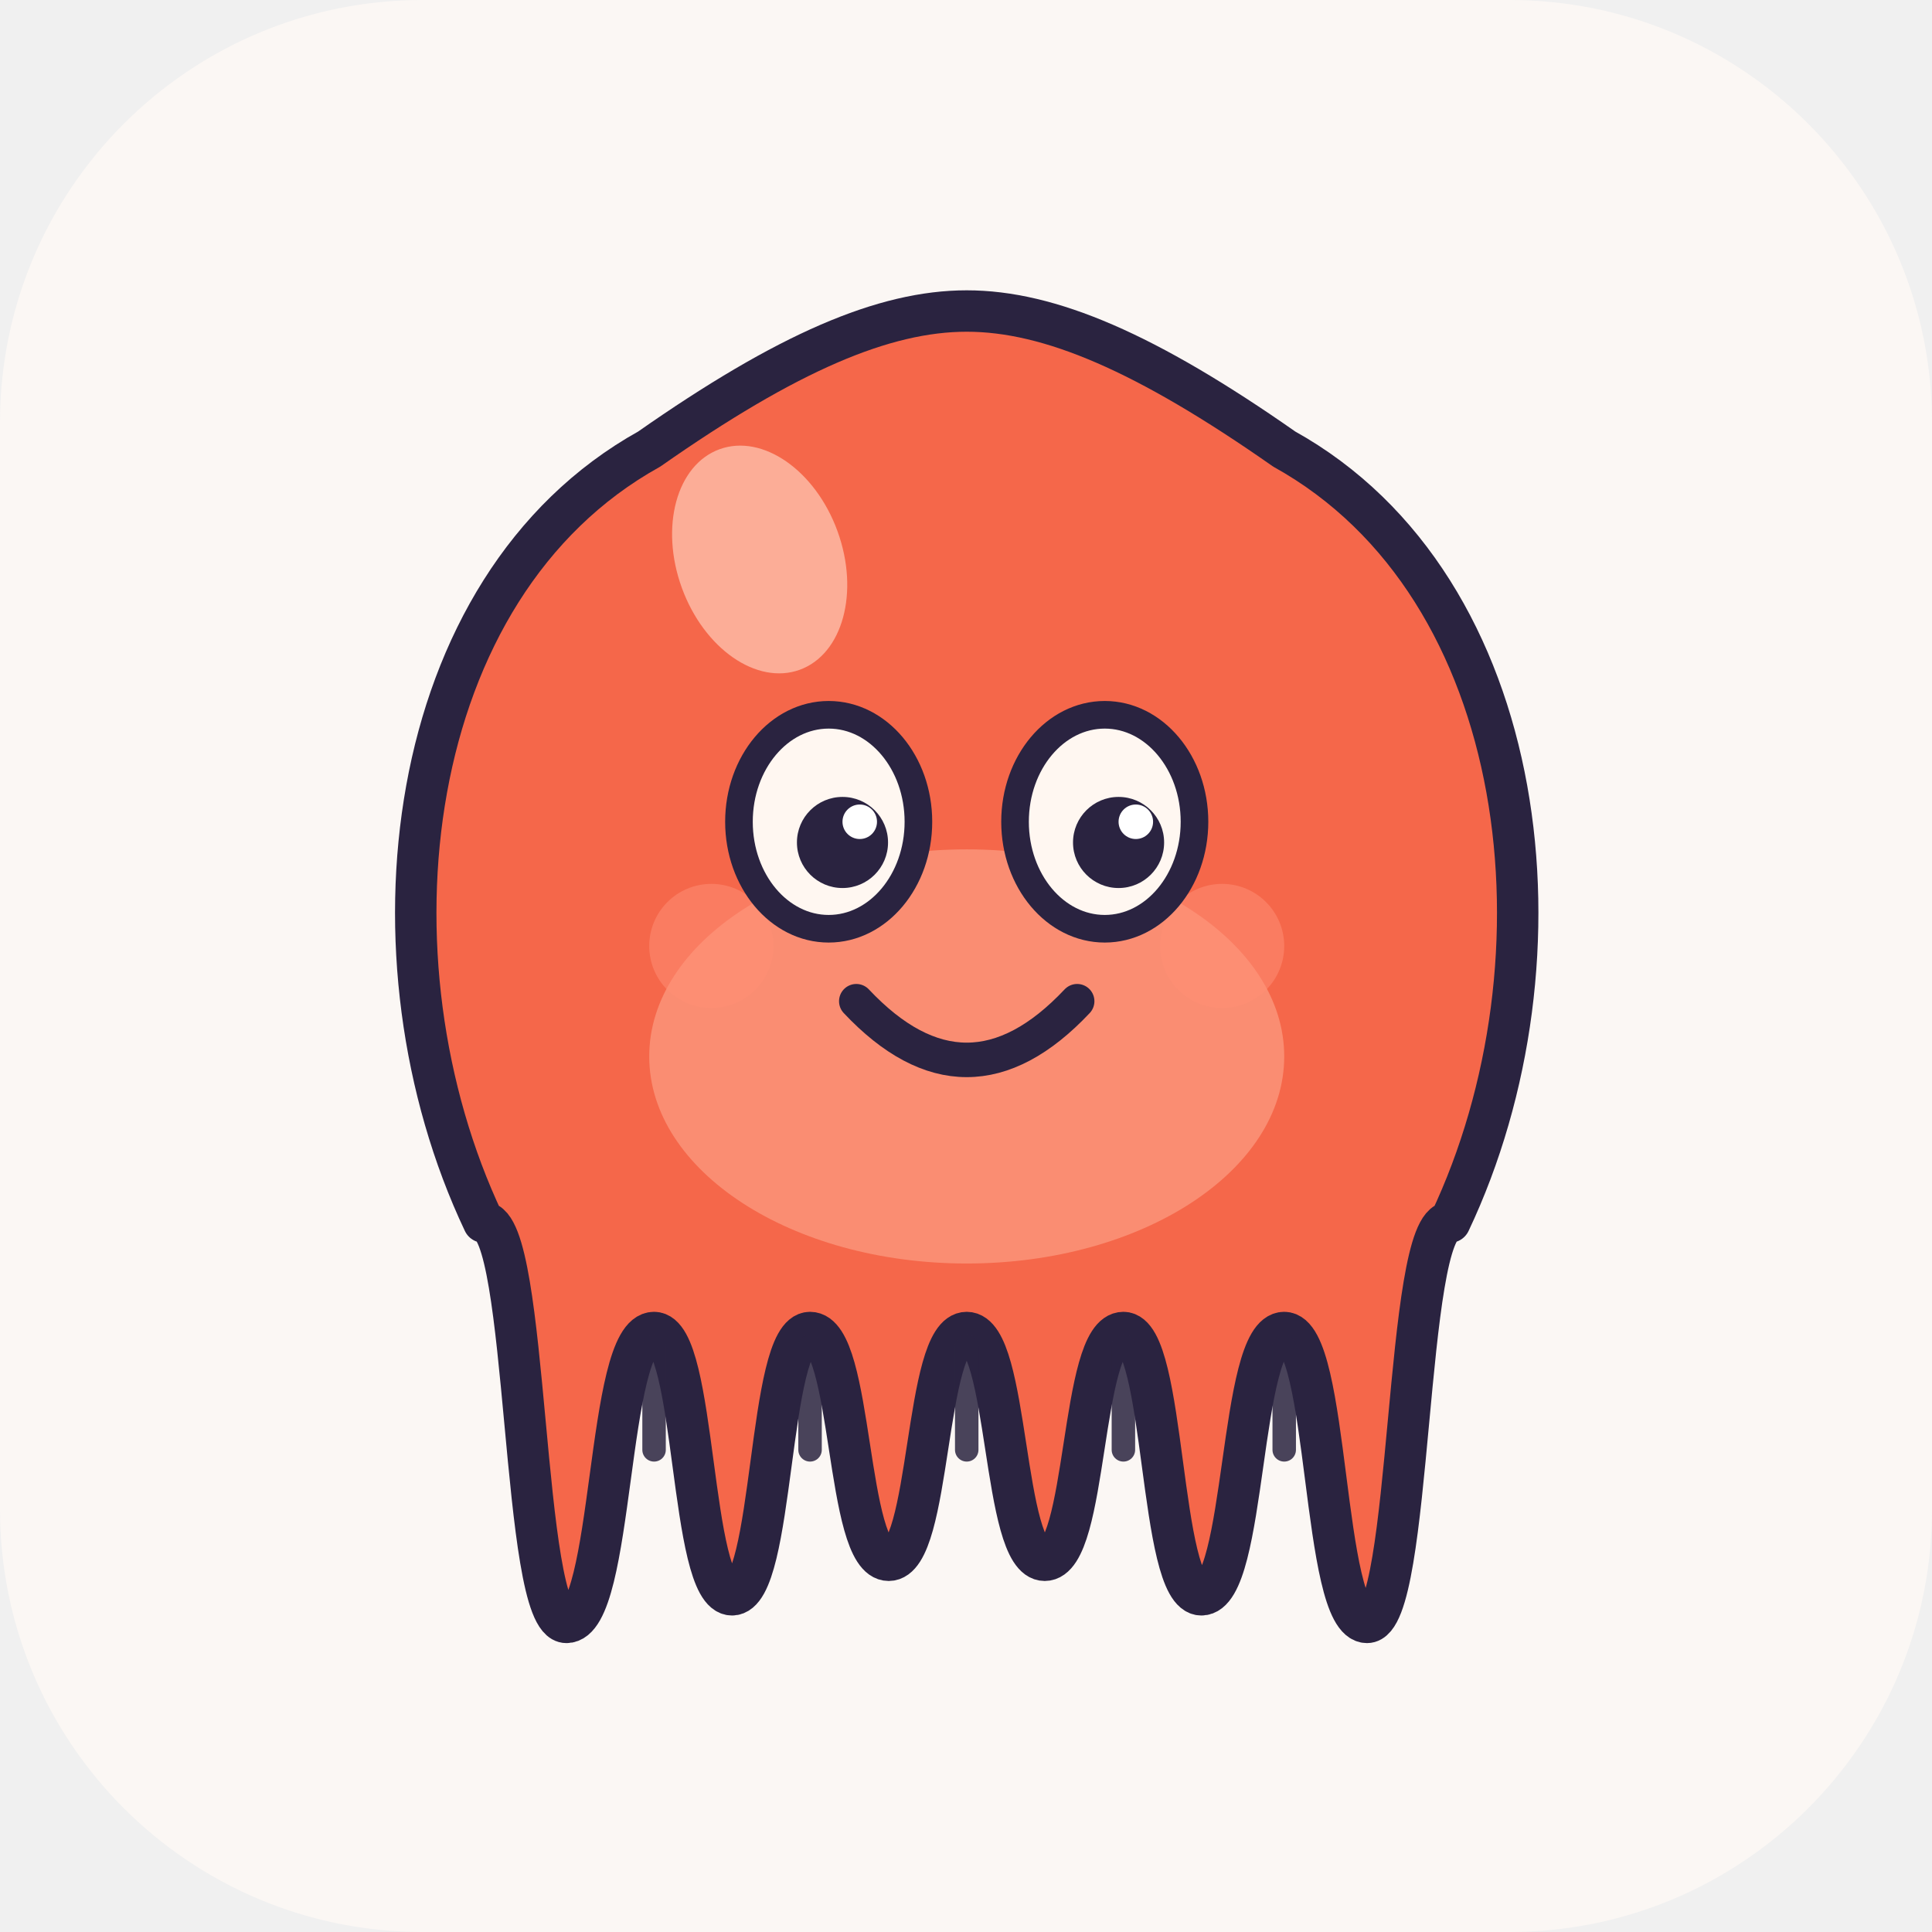
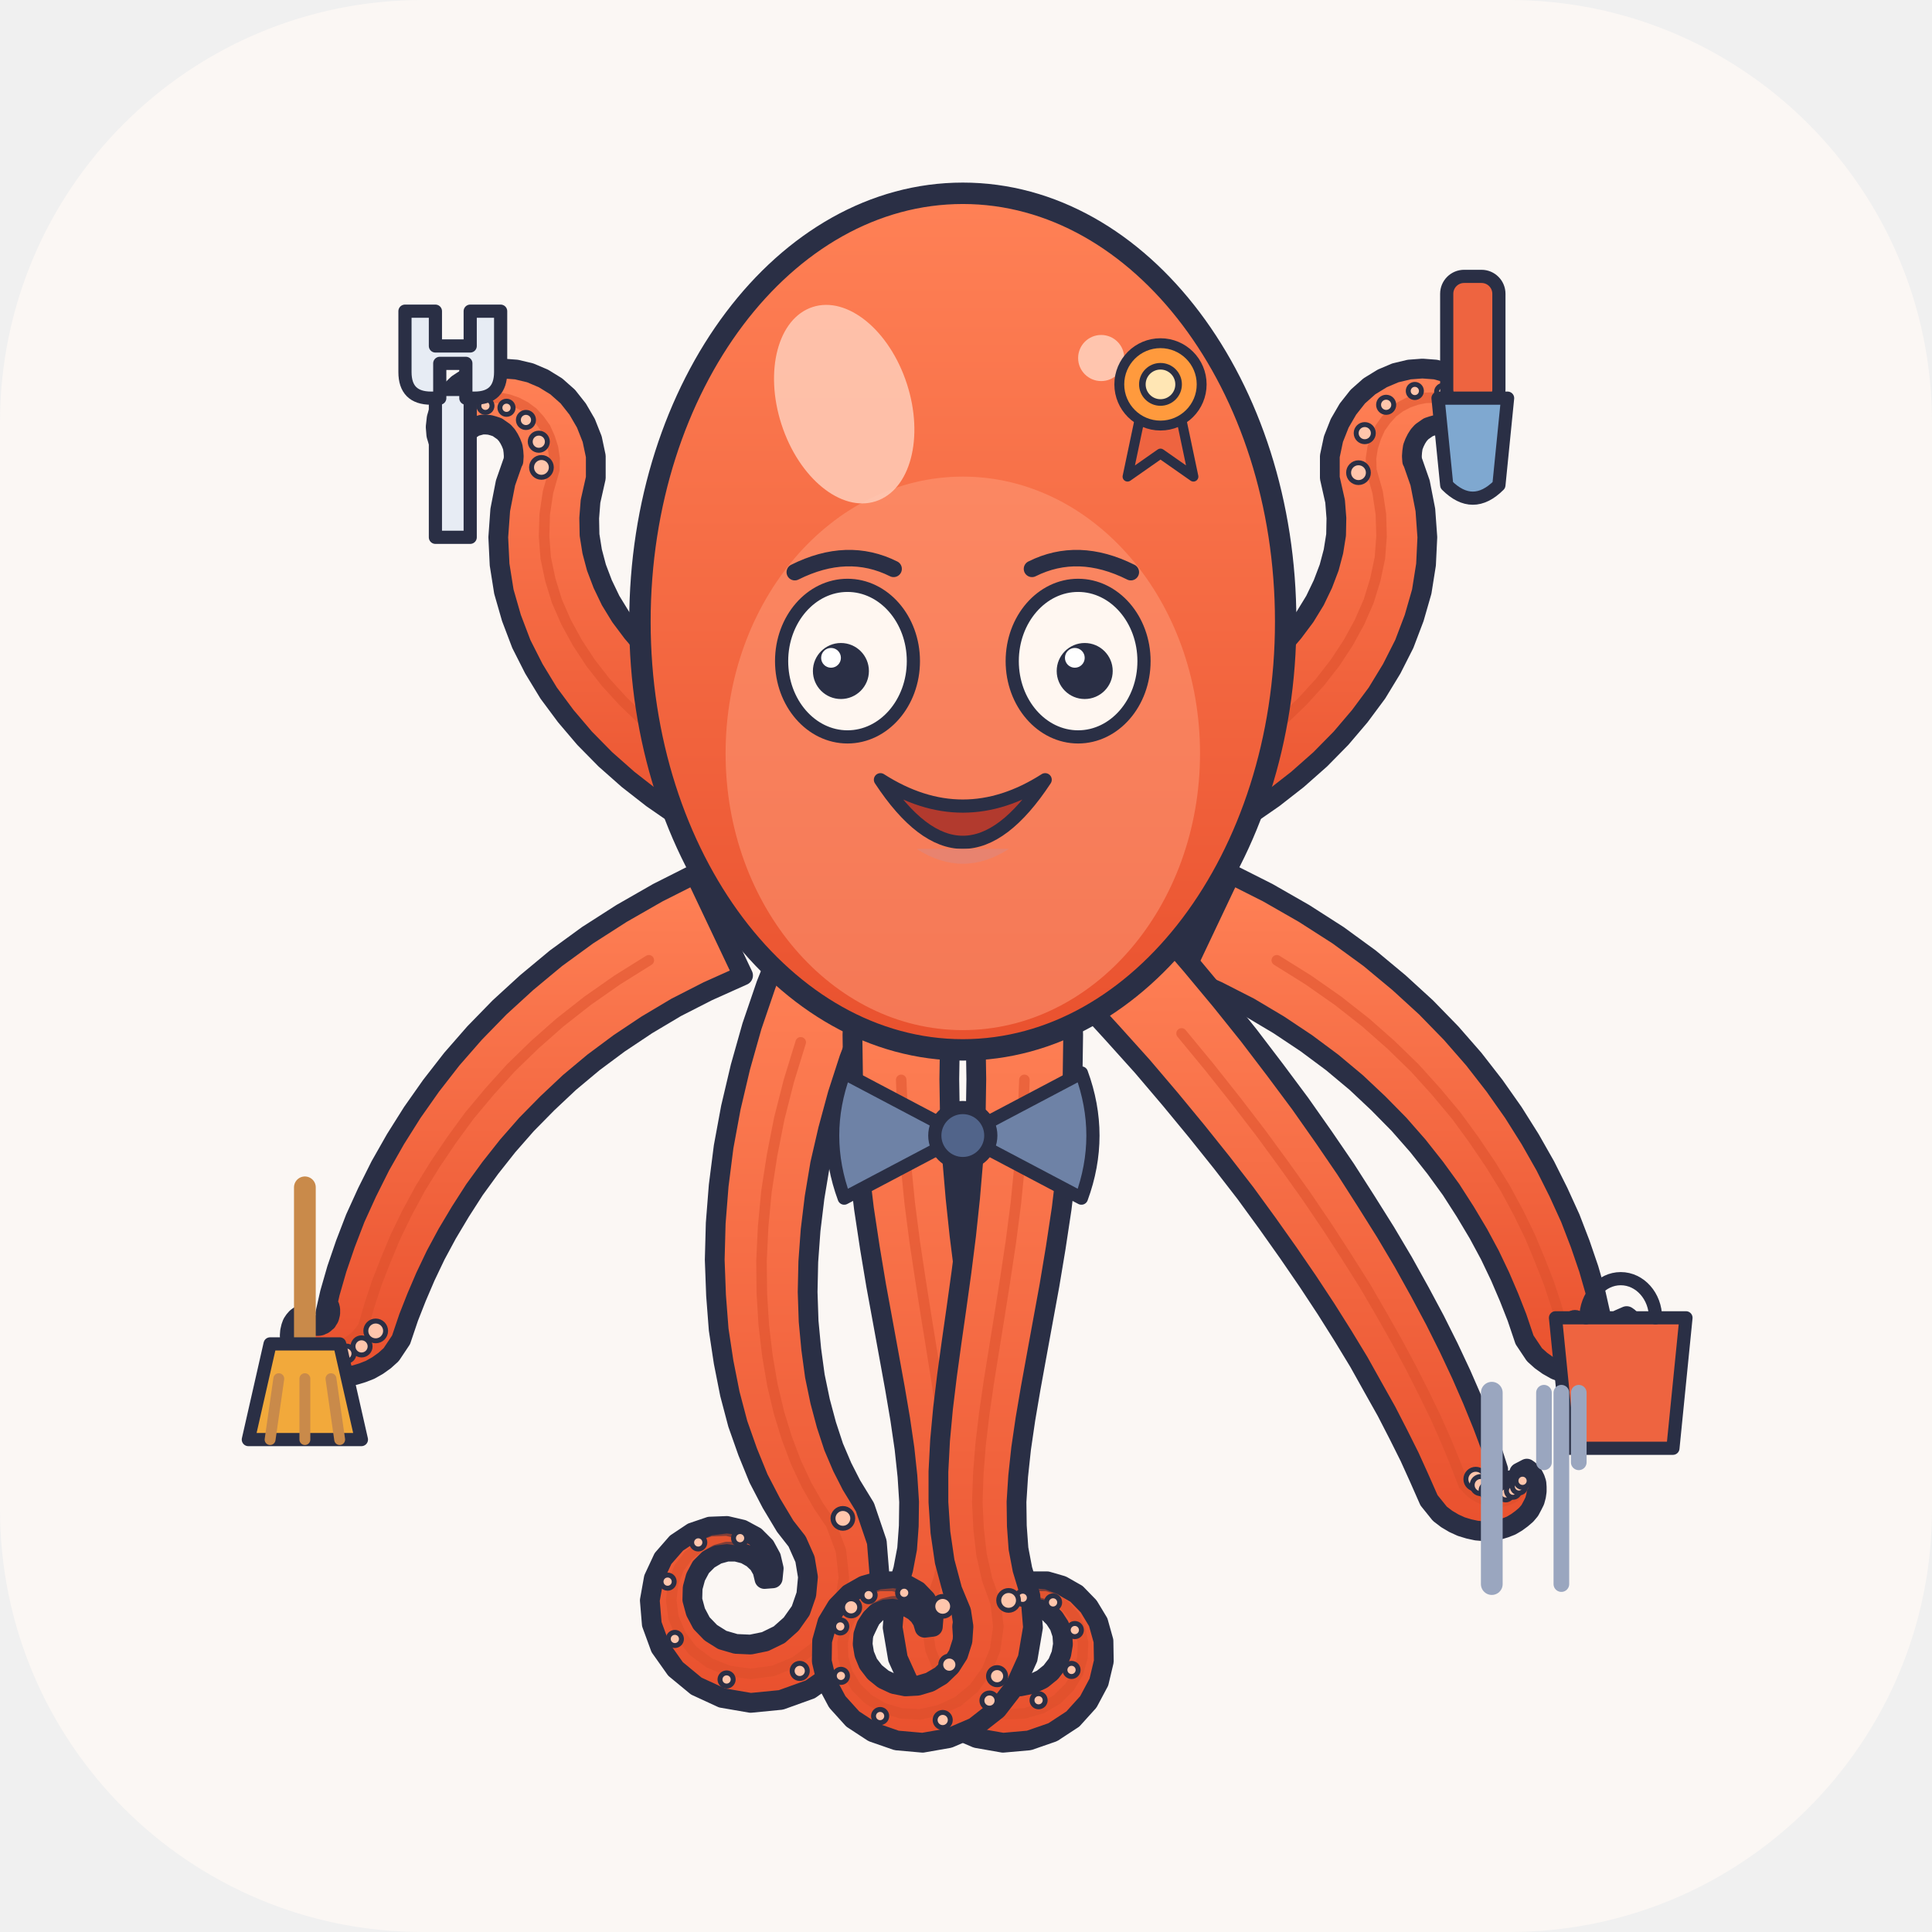
<svg xmlns="http://www.w3.org/2000/svg" viewBox="0 0 512 512" width="512" height="512">
  <rect width="512" height="512" rx="112" fill="#FBF7F4" />
-   <g transform="translate(36.7,49.5) scale(1.8291)">
-     <path d="M 190 150 C 208 112, 202 58, 166 38 C 146 24, 132 18, 120 18 C 108 18, 94 24, 74 38 C 38 58, 32 112, 50 150 C 56.6 150, 55.4 208, 62 208 C 69.0 208, 67.7 166, 74.7 166 C 80.9 166, 79.8 204, 86 204 C 92.2 204, 91.1 166, 97.3 166 C 103.6 166, 102.4 199, 108.7 199 C 114.9 199, 113.8 166, 120 166 C 126.2 166, 125.1 199, 131.3 199 C 137.6 199, 136.4 166, 142.7 166 C 148.9 166, 147.8 204, 154 204 C 160.6 204, 159.4 166, 166 166 C 172.6 166, 171.4 208, 178 208 C 184.6 208, 183.4 150, 190 150 Z" fill="#F5674A" stroke="#2A2340" stroke-width="6" stroke-linejoin="round" />
-     <path d="M 74.7 168 q 0 9 0 15" stroke="#2A2340" stroke-width="3.4" stroke-linecap="round" fill="none" opacity="0.85" />
-     <path d="M 97.3 168 q 0 9 0 15" stroke="#2A2340" stroke-width="3.4" stroke-linecap="round" fill="none" opacity="0.85" />
-     <path d="M 120 168 q 0 9 0 15" stroke="#2A2340" stroke-width="3.4" stroke-linecap="round" fill="none" opacity="0.85" />
-     <path d="M 142.7 168 q 0 9 0 15" stroke="#2A2340" stroke-width="3.4" stroke-linecap="round" fill="none" opacity="0.85" />
-     <path d="M 166 168 q 0 9 0 15" stroke="#2A2340" stroke-width="3.4" stroke-linecap="round" fill="none" opacity="0.85" />
-     <ellipse cx="120" cy="126" rx="46" ry="30" fill="#FFB49A" opacity="0.5" />
-     <ellipse cx="90" cy="54" rx="12" ry="17" fill="#FFCBB8" opacity="0.7" transform="rotate(-20 90 54)" />
-     <circle cx="83" cy="110" r="9" fill="#FF8E74" opacity="0.55" />
-     <circle cx="157" cy="110" r="9" fill="#FF8E74" opacity="0.55" />
-     <ellipse cx="100" cy="92" rx="13" ry="15.5" fill="#FFF7F1" stroke="#2A2340" stroke-width="4" />
-     <circle cx="102" cy="95" r="6.6" fill="#2A2340" />
-     <circle cx="104.5" cy="92" r="2.5" fill="#fff" />
-     <ellipse cx="140" cy="92" rx="13" ry="15.5" fill="#FFF7F1" stroke="#2A2340" stroke-width="4" />
-     <circle cx="142" cy="95" r="6.6" fill="#2A2340" />
-     <circle cx="144.5" cy="92" r="2.5" fill="#fff" />
-     <path d="M104 118 Q120 135 136 118" fill="none" stroke="#2A2340" stroke-width="5" stroke-linecap="round" />
+   <g transform="translate(-41.7,-6.4) scale(0.8731)">
+     <defs>
+       <linearGradient id="body" x1="0" y1="0" x2="0" y2="1">
+         <stop offset="0" stop-color="#FF8156" />
+         <stop offset="1" stop-color="#E9512E" />
+       </linearGradient>
+     </defs>
+     <g>
+       <path d="M 293.1 235.5 L 285.3 232.4 L 278.2 229.1 L 271.4 225.6 L 265.1 221.7 L 259.1 217.6 L 253.5 213.3 L 248.4 208.8 L 243.8 204.1 L 239.7 199.3 L 236.1 194.5 L 233.1 189.6 L 230.7 184.6 L 228.8 179.6 L 227.5 174.7 L 226.7 169.7 L 226.6 164.6 L 227.0 159.5 L 228.6 152.4 L 228.6 145.8 L 227.5 140.6 L 225.6 135.8 L 223.1 131.5 L 220.1 127.7 L 216.6 124.6 L 212.7 122.2 L 208.7 120.5 L 204.5 119.5 L 200.5 119.2 L 196.5 119.5 L 192.9 120.5 L 189.6 122.0 L 186.7 123.9 L 184.3 126.2 L 182.4 128.8 L 181.1 131.5 L 180.3 134.2 L 180.0 136.9 L 180.2 139.4 L 180.9 141.7 L 181.8 143.7 L 183.1 145.3 L 184.5 146.5 L 186.0 147.3 L 187.4 147.7 L 188.9 145.7 L 188.3 144.7 L 188.0 143.7 L 188.0 142.6 L 188.1 141.6 L 188.3 140.6 L 188.8 139.7 L 189.4 138.8 L 190.1 138.0 L 191.0 137.4 L 191.9 136.8 L 193.0 136.5 L 194.1 136.2 L 195.2 136.2 L 196.4 136.3 L 197.5 136.6 L 198.7 137.0 L 199.7 137.7 L 200.7 138.4 L 201.6 139.4 L 202.3 140.5 L 202.9 141.7 L 203.4 143.0 L 203.6 144.4 L 203.7 145.8 L 203.6 147.3 L 203.4 147.6 L 201.2 153.9 L 199.6 162.1 L 199.0 170.4 L 199.4 178.7 L 200.7 186.9 L 203.0 194.9 L 206.0 202.8 L 209.8 210.3 L 214.3 217.7 L 219.5 224.7 L 225.2 231.4 L 231.5 237.8 L 238.4 243.9 L 245.7 249.6 L 253.5 255.0 L 261.7 260.0 L 270.3 264.6 L 278.9 268.5 Z" fill="url(#body)" stroke="#2A2F45" stroke-width="6" stroke-linejoin="round" />
+       <path d="M 270.0 244.6 L 262.5 240.3 L 255.4 235.7 L 248.7 230.8 L 242.5 225.6 L 236.8 220.1 L 231.6 214.4 L 227.0 208.5 L 223.0 202.4 L 219.6 196.2 L 216.8 189.8 L 214.8 183.3 L 213.4 176.7 L 212.9 170.1 L 213.1 163.4 L 214.1 156.7 L 216.0 150.0 L 216.1 146.5 L 215.6 143.2 L 214.6 140.1 L 213.3 137.2 L 211.5 134.7 L 209.5 132.5 L 207.2 130.8 L 204.7 129.5 L 202.1 128.6 L 199.6 128.1 L 197.0 128.0 L 194.6 128.4 L 192.4 129.1 L 190.4 130.1 L 188.6 131.3 L 187.2 132.8 L 186.0 134.4 L 185.2 136.1 L 184.7 137.8 L 184.5 139.5 L 184.6 141.1 " fill="none" stroke="#D94E2A" stroke-width="3.2" stroke-linecap="round" opacity="0.5" />
+       <path d="M 401.1 268.5 L 409.7 264.6 L 418.3 260.0 L 426.5 255.0 L 434.3 249.6 L 441.6 243.9 L 448.5 237.8 L 454.8 231.4 L 460.5 224.7 L 465.7 217.7 L 470.2 210.3 L 474.0 202.8 L 477.0 194.9 L 479.3 186.9 L 480.6 178.7 L 481.0 170.4 L 480.4 162.1 L 478.8 153.9 L 476.6 147.6 L 476.4 147.3 L 476.3 145.8 L 476.4 144.4 L 476.6 143.0 L 477.1 141.7 L 477.7 140.5 L 478.4 139.4 L 479.3 138.4 L 480.3 137.7 L 481.3 137.0 L 482.5 136.6 L 483.6 136.3 L 484.8 136.2 L 485.9 136.2 L 487.0 136.5 L 488.1 136.8 L 489.0 137.4 L 489.9 138.0 L 490.6 138.8 L 491.2 139.7 L 491.7 140.6 L 491.9 141.6 L 492.0 142.6 L 492.0 143.7 L 491.7 144.7 L 491.1 145.7 L 492.6 147.7 L 494.0 147.3 L 495.5 146.5 L 496.9 145.3 L 498.2 143.7 L 499.1 141.7 L 499.8 139.4 L 500.0 136.9 L 499.7 134.2 L 498.9 131.5 L 497.6 128.8 L 495.7 126.2 L 493.3 123.9 L 490.4 122.0 L 487.1 120.5 L 483.5 119.5 L 479.5 119.2 L 475.5 119.5 L 471.3 120.5 L 467.3 122.2 L 463.4 124.6 L 459.9 127.7 L 456.9 131.5 L 454.4 135.8 L 452.5 140.6 L 451.4 145.8 L 451.4 152.4 L 453.0 159.5 L 453.4 164.6 L 453.3 169.7 L 452.5 174.7 L 451.2 179.6 L 449.3 184.6 L 446.9 189.6 L 443.9 194.5 L 440.3 199.3 L 436.2 204.1 L 431.6 208.8 L 426.5 213.3 L 420.9 217.6 L 414.9 221.7 L 408.6 225.6 L 401.8 229.1 L 394.7 232.4 L 386.9 235.5 Z" fill="url(#body)" stroke="#2A2F45" stroke-width="6" stroke-linejoin="round" />
+       <path d="M 410.0 244.6 L 417.5 240.3 L 424.6 235.7 L 431.3 230.8 L 437.5 225.6 L 443.2 220.1 L 448.4 214.4 L 453.0 208.5 L 457.0 202.4 L 460.4 196.2 L 463.2 189.8 L 465.2 183.3 L 466.6 176.7 L 467.1 170.1 L 466.9 163.4 L 465.9 156.7 L 464.0 150.0 L 463.9 146.5 L 464.4 143.2 L 465.4 140.1 L 466.7 137.2 L 468.5 134.7 L 470.5 132.5 L 472.8 130.8 L 475.3 129.5 L 477.9 128.6 L 480.4 128.1 L 483.0 128.0 L 485.4 128.4 L 487.6 129.1 L 489.6 130.1 L 491.4 131.3 L 492.8 132.8 L 494.0 134.4 L 494.8 136.1 L 495.3 137.8 L 495.5 139.5 L 495.4 141.1 " fill="none" stroke="#D94E2A" stroke-width="3.2" stroke-linecap="round" opacity="0.5" />
+       <path d="M 258.7 272.6 L 247.4 278.3 L 236.4 284.6 L 226.1 291.2 L 216.5 298.2 L 207.6 305.6 L 199.4 313.1 L 191.8 320.9 L 184.9 328.8 L 178.6 336.9 L 172.9 345.0 L 167.8 353.1 L 163.2 361.2 L 159.2 369.2 L 155.6 377.1 L 152.6 384.9 L 150.0 392.5 L 147.9 399.8 L 146.5 406.0 L 147.8 403.9 L 147.9 404.3 L 148.0 404.7 L 148.0 405.1 L 148.0 405.6 L 148.0 406.0 L 147.9 406.4 L 147.8 406.8 L 147.7 407.2 L 147.5 407.6 L 147.2 408.0 L 147.0 408.4 L 146.6 408.7 L 146.3 409.0 L 145.9 409.3 L 145.4 409.5 L 145.0 409.7 L 144.5 409.8 L 143.9 409.8 L 143.4 409.8 L 142.9 409.7 L 142.4 409.5 L 141.9 409.2 L 141.5 408.8 L 141.1 408.4 L 140.8 407.8 L 138.5 406.8 L 137.8 407.3 L 137.1 408.1 L 136.5 409.0 L 136.1 410.1 L 135.8 411.4 L 135.7 412.7 L 135.8 414.1 L 136.2 415.5 L 136.7 417.0 L 137.5 418.4 L 138.5 419.8 L 139.8 421.0 L 141.2 422.2 L 142.8 423.2 L 144.6 424.0 L 146.6 424.7 L 148.7 425.1 L 150.9 425.2 L 153.2 425.1 L 155.5 424.7 L 157.8 424.0 L 160.1 423.1 L 162.4 421.8 L 164.5 420.3 L 166.5 418.5 L 169.5 414.0 L 171.8 407.2 L 174.2 401.1 L 176.9 394.8 L 180.0 388.3 L 183.5 381.8 L 187.5 375.1 L 191.8 368.4 L 196.6 361.8 L 201.9 355.1 L 207.6 348.6 L 213.9 342.2 L 220.6 335.9 L 227.9 329.8 L 235.7 324.0 L 244.1 318.4 L 253.0 313.1 L 262.6 308.2 L 273.3 303.4 Z" fill="url(#body)" stroke="#2A2F45" stroke-width="6" stroke-linejoin="round" />
+       <path d="M 244.7 298.8 L 235.1 304.8 L 226.1 311.1 L 217.7 317.7 L 210.0 324.5 L 202.8 331.5 L 196.3 338.7 L 190.2 346.0 L 184.8 353.4 L 179.8 360.8 L 175.3 368.1 L 171.3 375.5 L 167.8 382.7 L 164.8 389.9 L 162.1 396.8 L 159.9 403.5 L 158.0 410.0 L 157.1 411.2 L 156.2 412.3 L 155.2 413.3 L 154.1 414.1 L 152.9 414.8 L 151.8 415.3 L 150.6 415.7 L 149.4 416.0 L 148.2 416.1 L 147.0 416.1 L 145.9 416.0 L 144.9 415.8 L 143.9 415.5 L 143.0 415.0 L 142.2 414.5 L 141.5 414.0 L 140.8 413.3 L 140.3 412.6 L 139.9 411.9 L 139.6 411.2 L 139.4 410.5 " fill="none" stroke="#D94E2A" stroke-width="3.2" stroke-linecap="round" opacity="0.5" />
+       <path d="M 406.7 303.4 L 417.4 308.2 L 427.0 313.1 L 435.9 318.4 L 444.3 324.0 L 452.1 329.8 L 459.4 335.9 L 466.1 342.2 L 472.4 348.6 L 478.1 355.1 L 483.4 361.8 L 488.2 368.4 L 492.5 375.1 L 496.5 381.8 L 500.0 388.3 L 503.1 394.8 L 505.8 401.1 L 508.2 407.2 L 510.5 414.0 L 513.5 418.5 L 515.5 420.3 L 517.6 421.8 L 519.9 423.1 L 522.2 424.0 L 524.5 424.7 L 526.8 425.1 L 529.1 425.2 L 531.3 425.1 L 533.4 424.7 L 535.4 424.0 L 537.2 423.2 L 538.8 422.2 L 540.2 421.0 L 541.5 419.8 L 542.5 418.4 L 543.3 417.0 L 543.8 415.5 L 544.2 414.1 L 544.3 412.7 L 544.2 411.4 L 543.9 410.1 L 543.5 409.0 L 542.9 408.1 L 542.2 407.3 L 541.5 406.8 L 539.2 407.8 L 538.9 408.4 L 538.5 408.8 L 538.1 409.2 L 537.6 409.5 L 537.1 409.7 L 536.6 409.8 L 536.1 409.8 L 535.5 409.8 L 535.0 409.7 L 534.6 409.5 L 534.1 409.3 L 533.7 409.0 L 533.4 408.7 L 533.0 408.4 L 532.8 408.0 L 532.5 407.6 L 532.3 407.2 L 532.2 406.8 L 532.1 406.4 L 532.0 406.0 L 532.0 405.6 L 532.0 405.1 L 532.0 404.7 L 532.1 404.3 L 532.2 403.9 L 533.5 406.0 L 532.1 399.8 L 530.0 392.5 L 527.4 384.9 L 524.4 377.1 L 520.8 369.2 L 516.8 361.2 L 512.2 353.1 L 507.1 345.0 L 501.4 336.9 L 495.1 328.8 L 488.2 320.9 L 480.6 313.1 L 472.4 305.6 L 463.5 298.2 L 453.9 291.2 L 443.6 284.6 L 432.6 278.3 L 421.3 272.6 Z" fill="url(#body)" stroke="#2A2F45" stroke-width="6" stroke-linejoin="round" />
+       <path d="M 435.3 298.8 L 444.9 304.8 L 453.9 311.1 L 462.3 317.7 L 470.0 324.5 L 477.2 331.5 L 483.7 338.7 L 489.8 346.0 L 495.2 353.4 L 500.2 360.8 L 504.7 368.1 L 508.7 375.5 L 512.2 382.7 L 515.2 389.9 L 517.9 396.8 L 520.1 403.5 L 522.0 410.0 L 522.9 411.2 L 523.8 412.3 L 524.8 413.3 L 525.9 414.1 L 527.1 414.8 L 528.2 415.3 L 529.4 415.7 L 530.6 416.0 L 531.8 416.1 L 533.0 416.1 L 534.1 416.0 L 535.1 415.8 L 536.1 415.5 L 537.0 415.0 L 537.8 414.5 L 538.5 414.0 L 539.2 413.3 L 539.7 412.6 L 540.1 411.9 L 540.4 411.2 L 540.6 410.5 " fill="none" stroke="#D94E2A" stroke-width="3.2" stroke-linecap="round" opacity="0.5" />
+       <path d="M 285.2 293.9 L 280.3 306.2 L 276.0 318.8 L 272.5 331.2 L 269.6 343.5 L 267.4 355.4 L 265.9 367.2 L 265.0 378.6 L 264.7 389.7 L 265.1 400.5 L 265.9 410.9 L 267.4 420.8 L 269.3 430.4 L 271.7 439.5 L 274.7 448.0 L 278.0 456.1 L 281.9 463.6 L 286.1 470.6 L 289.7 475.2 L 292.1 480.6 L 293.0 486.0 L 292.5 491.3 L 290.8 496.2 L 287.9 500.3 L 284.3 503.5 L 280.0 505.6 L 275.6 506.5 L 271.1 506.3 L 267.0 505.1 L 263.5 502.9 L 260.7 500.0 L 258.9 496.6 L 257.9 492.9 L 258.0 489.3 L 258.9 486.0 L 260.5 483.0 L 262.8 480.7 L 265.5 479.1 L 268.4 478.3 L 271.2 478.3 L 273.9 479.0 L 276.2 480.3 L 278.0 482.0 L 279.2 484.1 L 279.8 486.6 L 282.3 486.4 L 282.6 483.4 L 281.8 480.0 L 280.0 476.7 L 277.0 473.7 L 273.1 471.6 L 268.4 470.5 L 263.2 470.7 L 257.9 472.5 L 253.1 475.7 L 249.0 480.4 L 246.2 486.4 L 245.0 493.1 L 245.6 500.3 L 248.2 507.4 L 252.8 513.9 L 259.1 519.1 L 266.9 522.7 L 275.6 524.2 L 284.8 523.3 L 293.7 520.1 L 301.8 514.4 L 308.3 506.6 L 312.8 497.1 L 314.8 486.5 L 313.9 475.4 L 310.3 464.8 L 306.2 458.1 L 303.4 452.6 L 300.8 446.5 L 298.6 439.8 L 296.7 432.7 L 295.1 425.0 L 294.0 416.9 L 293.2 408.4 L 292.9 399.5 L 293.1 390.3 L 293.8 380.7 L 295.0 370.8 L 296.7 360.6 L 299.1 350.2 L 302.0 339.5 L 305.5 328.7 L 309.7 317.7 L 314.8 306.1 Z" fill="url(#body)" stroke="#2A2F45" stroke-width="6" stroke-linejoin="round" />
+       <path d="M 290.8 323.7 L 287.2 335.4 L 284.3 346.8 L 282.1 358.0 L 280.4 369.0 L 279.4 379.6 L 278.9 390.0 L 279.0 400.0 L 279.6 409.6 L 280.7 418.9 L 282.2 427.7 L 284.2 436.1 L 286.6 443.9 L 289.4 451.3 L 292.6 458.1 L 296.2 464.4 L 300.0 470.0 L 303.0 478.0 L 303.9 486.2 L 302.7 494.2 L 299.6 501.4 L 294.9 507.4 L 289.0 511.8 L 282.4 514.5 L 275.6 515.4 L 269.0 514.5 L 263.1 512.1 L 258.1 508.4 L 254.5 503.7 L 252.2 498.4 L 251.5 493.0 L 252.1 487.8 L 253.9 483.2 L 256.8 479.4 L 260.4 476.6 L 264.3 474.9 L 268.4 474.4 L 272.2 474.9 " fill="none" stroke="#D94E2A" stroke-width="3.2" stroke-linecap="round" opacity="0.5" />
+       <path d="M 376.0 310.6 L 385.5 321.0 L 394.5 331.0 L 403.0 341.0 L 411.0 350.7 L 418.6 360.2 L 425.8 369.5 L 432.5 378.7 L 438.8 387.6 L 444.7 396.2 L 450.3 404.7 L 455.4 412.8 L 460.2 420.7 L 464.5 428.4 L 468.6 435.7 L 472.2 442.7 L 475.6 449.5 L 478.5 455.9 L 481.5 462.7 L 484.8 466.8 L 486.9 468.4 L 489.1 469.7 L 491.3 470.7 L 493.6 471.4 L 495.9 471.9 L 498.2 472.1 L 500.4 472.0 L 502.6 471.7 L 504.6 471.1 L 506.4 470.4 L 508.1 469.4 L 509.6 468.3 L 511.0 467.1 L 512.1 465.8 L 512.9 464.3 L 513.6 462.9 L 514.0 461.4 L 514.2 460.0 L 514.2 458.7 L 514.1 457.4 L 513.7 456.2 L 513.2 455.2 L 512.6 454.3 L 511.9 453.6 L 511.2 453.1 L 508.9 454.3 L 508.8 454.9 L 508.4 455.4 L 508.1 455.8 L 507.6 456.1 L 507.2 456.4 L 506.7 456.5 L 506.2 456.7 L 505.7 456.7 L 505.2 456.7 L 504.7 456.6 L 504.2 456.5 L 503.8 456.3 L 503.4 456.1 L 503.0 455.8 L 502.6 455.5 L 502.3 455.2 L 502.1 454.8 L 501.8 454.4 L 501.6 454.0 L 501.5 453.6 L 501.3 453.2 L 501.2 452.8 L 501.2 452.4 L 501.1 451.9 L 501.1 451.5 L 502.5 453.3 L 500.5 447.1 L 497.8 439.9 L 494.7 432.3 L 491.3 424.5 L 487.5 416.4 L 483.3 408.0 L 478.7 399.4 L 473.7 390.4 L 468.3 381.3 L 462.4 371.9 L 456.2 362.2 L 449.5 352.4 L 442.4 342.3 L 434.8 332.1 L 426.8 321.6 L 418.3 311.0 L 409.3 300.2 L 400.0 289.4 Z" fill="url(#body)" stroke="#2A2F45" stroke-width="6" stroke-linejoin="round" />
+       <path d="M 406.4 321.0 L 414.9 331.3 L 422.9 341.4 L 430.5 351.3 L 437.6 361.0 L 444.3 370.4 L 450.6 379.7 L 456.5 388.8 L 462.0 397.5 L 467.0 406.1 L 471.7 414.4 L 476.0 422.4 L 479.9 430.1 L 483.5 437.5 L 486.7 444.7 L 489.5 451.5 L 492.0 458.0 L 493.0 459.1 L 494.0 460.1 L 495.1 461.0 L 496.3 461.7 L 497.5 462.3 L 498.7 462.8 L 499.9 463.1 L 501.1 463.2 L 502.3 463.3 L 503.5 463.2 L 504.5 462.9 L 505.6 462.6 L 506.5 462.2 L 507.4 461.7 L 508.1 461.1 L 508.8 460.5 L 509.4 459.8 L 509.8 459.1 L 510.2 458.3 L 510.5 457.6 L 510.6 456.9 " fill="none" stroke="#D94E2A" stroke-width="3.2" stroke-linecap="round" opacity="0.5" />
+       <path d="M 307.0 307.3 L 306.5 321.4 L 306.7 335.4 L 307.4 348.8 L 308.5 361.7 L 310.0 374.2 L 311.8 386.1 L 313.7 397.5 L 315.7 408.4 L 317.6 418.8 L 319.4 428.7 L 321.0 438.1 L 322.3 447.0 L 323.2 455.4 L 323.7 463.2 L 323.6 470.5 L 323.1 477.4 L 321.9 483.7 L 319.5 491.6 L 318.7 501.3 L 320.3 510.7 L 324.1 519.1 L 329.6 526.2 L 336.5 531.6 L 344.2 534.9 L 352.2 536.3 L 360.1 535.6 L 367.3 533.1 L 373.4 529.1 L 378.1 523.9 L 381.3 517.9 L 382.8 511.6 L 382.7 505.4 L 381.1 499.7 L 378.2 494.9 L 374.5 491.1 L 370.1 488.6 L 365.6 487.3 L 361.1 487.3 L 357.1 488.3 L 353.7 490.2 L 351.2 492.8 L 349.6 495.7 L 348.9 498.6 L 349.1 501.1 L 351.6 501.4 L 352.2 499.4 L 353.3 497.7 L 354.8 496.3 L 356.7 495.2 L 358.9 494.7 L 361.3 494.8 L 363.7 495.4 L 365.9 496.6 L 367.8 498.5 L 369.3 500.8 L 370.2 503.5 L 370.4 506.4 L 369.9 509.4 L 368.7 512.3 L 366.7 514.9 L 364.1 517.0 L 360.9 518.5 L 357.4 519.2 L 353.7 519.0 L 350.0 517.9 L 346.6 515.9 L 343.7 513.1 L 341.4 509.5 L 340.1 505.4 L 339.8 501.0 L 340.5 496.4 L 343.2 489.9 L 345.5 481.3 L 346.8 472.4 L 347.4 463.3 L 347.4 454.0 L 346.9 444.5 L 346.0 434.8 L 344.8 424.9 L 343.4 414.7 L 341.9 404.2 L 340.4 393.4 L 339.0 382.3 L 337.8 371.0 L 336.8 359.3 L 336.1 347.2 L 335.9 334.9 L 336.1 322.2 L 337.0 308.7 Z" fill="url(#body)" stroke="#2A2F45" stroke-width="6" stroke-linejoin="round" />
+       <path d="M 321.3 335.1 L 321.8 348.0 L 322.7 360.5 L 323.9 372.6 L 325.4 384.2 L 327.1 395.5 L 328.8 406.3 L 330.5 416.8 L 332.1 426.8 L 333.5 436.5 L 334.6 445.8 L 335.3 454.7 L 335.6 463.3 L 335.2 471.5 L 334.3 479.3 L 332.6 486.8 L 330.0 494.0 L 329.2 501.1 L 330.2 508.1 L 332.7 514.3 L 336.6 519.7 L 341.5 523.8 L 347.1 526.4 L 353.0 527.7 L 358.7 527.4 L 364.1 525.8 L 368.7 523.1 L 372.4 519.4 L 375.0 515.1 L 376.3 510.5 L 376.5 505.9 L 375.6 501.6 L 373.8 497.8 L 371.1 494.8 L 368.0 492.6 L 364.6 491.3 L 361.2 491.0 L 358.0 491.5 " fill="none" stroke="#D94E2A" stroke-width="3.2" stroke-linecap="round" opacity="0.5" />
+       <path d="M 343.0 308.7 L 343.9 322.2 L 344.1 334.9 L 343.9 347.2 L 343.2 359.3 L 342.2 371.0 L 341.0 382.3 L 339.6 393.4 L 338.1 404.2 L 336.6 414.7 L 335.2 424.9 L 334.0 434.8 L 333.1 444.5 L 332.6 454.0 L 332.6 463.3 L 333.2 472.4 L 334.5 481.3 L 336.8 489.9 L 339.5 496.4 L 340.2 501.0 L 339.9 505.4 L 338.6 509.5 L 336.3 513.1 L 333.4 515.9 L 330.0 517.9 L 326.3 519.0 L 322.6 519.2 L 319.1 518.5 L 315.9 517.0 L 313.3 514.9 L 311.3 512.3 L 310.1 509.4 L 309.6 506.4 L 309.8 503.5 L 310.7 500.8 L 312.2 498.5 L 314.1 496.6 L 316.3 495.4 L 318.7 494.8 L 321.1 494.7 L 323.3 495.2 L 325.2 496.3 L 326.7 497.7 L 327.8 499.4 L 328.4 501.4 L 330.9 501.1 L 331.1 498.6 L 330.4 495.7 L 328.8 492.8 L 326.3 490.2 L 322.9 488.3 L 318.9 487.3 L 314.4 487.3 L 309.9 488.6 L 305.5 491.1 L 301.8 494.9 L 298.9 499.7 L 297.3 505.4 L 297.2 511.6 L 298.7 517.9 L 301.9 523.9 L 306.6 529.1 L 312.7 533.1 L 319.9 535.6 L 327.8 536.3 L 335.8 534.9 L 343.5 531.6 L 350.4 526.2 L 355.9 519.1 L 359.7 510.7 L 361.3 501.3 L 360.5 491.6 L 358.1 483.7 L 356.9 477.4 L 356.4 470.5 L 356.3 463.2 L 356.8 455.4 L 357.7 447.0 L 359.0 438.1 L 360.6 428.7 L 362.4 418.8 L 364.3 408.4 L 366.3 397.5 L 368.2 386.1 L 370.0 374.2 L 371.5 361.7 L 372.6 348.8 L 373.3 335.4 L 373.5 321.4 L 373.0 307.3 Z" fill="url(#body)" stroke="#2A2F45" stroke-width="6" stroke-linejoin="round" />
+       <path d="M 358.7 335.1 L 358.2 348.0 L 357.3 360.5 L 356.1 372.6 L 354.6 384.2 L 352.9 395.5 L 351.2 406.3 L 349.5 416.8 L 347.9 426.8 L 346.5 436.5 L 345.4 445.8 L 344.7 454.7 L 344.4 463.3 L 344.8 471.5 L 345.7 479.3 L 347.4 486.8 L 350.0 494.0 L 350.8 501.1 L 349.8 508.1 L 347.3 514.3 L 343.4 519.7 L 338.5 523.8 L 332.9 526.4 L 327.0 527.7 L 321.3 527.4 L 315.9 525.8 L 311.3 523.1 L 307.6 519.4 L 305.0 515.1 L 303.7 510.5 L 303.5 505.9 L 304.4 501.6 L 306.2 497.8 L 308.9 494.8 L 312.0 492.6 L 315.4 491.3 L 318.8 491.0 L 322.0 491.5 " fill="none" stroke="#D94E2A" stroke-width="3.2" stroke-linecap="round" opacity="0.5" />
+     </g>
+     <g>
+       <circle cx="212.1" cy="149.2" r="3.0" fill="#FFC6AC" stroke="#2A2F45" stroke-width="1.5" />
+       <circle cx="211.3" cy="141.4" r="2.6" fill="#FFC6AC" stroke="#2A2F45" stroke-width="1.5" />
+       <circle cx="207.4" cy="134.8" r="2.3" fill="#FFC6AC" stroke="#2A2F45" stroke-width="1.5" />
+       <circle cx="201.5" cy="131.1" r="2.0" fill="#FFC6AC" stroke="#2A2F45" stroke-width="1.5" />
+       <circle cx="195.1" cy="130.5" r="2.0" fill="#FFC6AC" stroke="#2A2F45" stroke-width="1.5" />
+       <circle cx="189.7" cy="132.6" r="2.0" fill="#FFC6AC" stroke="#2A2F45" stroke-width="1.5" />
+       <circle cx="186.4" cy="136.6" r="2.0" fill="#FFC6AC" stroke="#2A2F45" stroke-width="1.5" />
+       <circle cx="185.4" cy="141.0" r="2.0" fill="#FFC6AC" stroke="#2A2F45" stroke-width="1.5" />
+       <circle cx="460.1" cy="150.8" r="3.0" fill="#FFC6AC" stroke="#2A2F45" stroke-width="1.5" />
+       <circle cx="462.0" cy="138.8" r="2.6" fill="#FFC6AC" stroke="#2A2F45" stroke-width="1.5" />
+       <circle cx="468.5" cy="130.2" r="2.3" fill="#FFC6AC" stroke="#2A2F45" stroke-width="1.5" />
+       <circle cx="477.2" cy="126.0" r="2.0" fill="#FFC6AC" stroke="#2A2F45" stroke-width="1.5" />
+       <circle cx="485.8" cy="126.3" r="2.0" fill="#FFC6AC" stroke="#2A2F45" stroke-width="1.5" />
+       <circle cx="492.5" cy="130.0" r="2.0" fill="#FFC6AC" stroke="#2A2F45" stroke-width="1.5" />
+       <circle cx="495.9" cy="135.7" r="2.0" fill="#FFC6AC" stroke="#2A2F45" stroke-width="1.5" />
+       <circle cx="496.2" cy="141.3" r="2.0" fill="#FFC6AC" stroke="#2A2F45" stroke-width="1.5" />
+       <circle cx="161.8" cy="411.3" r="3.0" fill="#FFC6AC" stroke="#2A2F45" stroke-width="1.5" />
+       <circle cx="157.5" cy="416.0" r="2.6" fill="#FFC6AC" stroke="#2A2F45" stroke-width="1.5" />
+       <circle cx="152.9" cy="418.2" r="2.3" fill="#FFC6AC" stroke="#2A2F45" stroke-width="1.5" />
+       <circle cx="148.3" cy="418.8" r="2.0" fill="#FFC6AC" stroke="#2A2F45" stroke-width="1.5" />
+       <circle cx="144.3" cy="417.9" r="2.0" fill="#FFC6AC" stroke="#2A2F45" stroke-width="1.5" />
+       <circle cx="141.2" cy="415.9" r="2.0" fill="#FFC6AC" stroke="#2A2F45" stroke-width="1.5" />
+       <circle cx="139.3" cy="413.4" r="2.0" fill="#FFC6AC" stroke="#2A2F45" stroke-width="1.5" />
+       <circle cx="138.6" cy="410.7" r="2.0" fill="#FFC6AC" stroke="#2A2F45" stroke-width="1.5" />
+       <circle cx="525.8" cy="408.7" r="3.0" fill="#FFC6AC" stroke="#2A2F45" stroke-width="1.5" />
+       <circle cx="527.1" cy="410.6" r="2.6" fill="#FFC6AC" stroke="#2A2F45" stroke-width="1.5" />
+       <circle cx="529.4" cy="412.5" r="2.3" fill="#FFC6AC" stroke="#2A2F45" stroke-width="1.5" />
+       <circle cx="532.0" cy="413.5" r="2.0" fill="#FFC6AC" stroke="#2A2F45" stroke-width="1.5" />
+       <circle cx="534.5" cy="413.7" r="2.0" fill="#FFC6AC" stroke="#2A2F45" stroke-width="1.5" />
+       <circle cx="536.8" cy="413.1" r="2.0" fill="#FFC6AC" stroke="#2A2F45" stroke-width="1.5" />
+       <circle cx="538.7" cy="411.9" r="2.0" fill="#FFC6AC" stroke="#2A2F45" stroke-width="1.5" />
+       <circle cx="539.9" cy="410.3" r="2.0" fill="#FFC6AC" stroke="#2A2F45" stroke-width="1.5" />
+       <circle cx="303.6" cy="468.2" r="3.0" fill="#FFC6AC" stroke="#2A2F45" stroke-width="1.5" />
+       <circle cx="306.1" cy="495.2" r="2.6" fill="#FFC6AC" stroke="#2A2F45" stroke-width="1.5" />
+       <circle cx="290.5" cy="514.5" r="2.3" fill="#FFC6AC" stroke="#2A2F45" stroke-width="1.5" />
+       <circle cx="268.3" cy="517.1" r="2.0" fill="#FFC6AC" stroke="#2A2F45" stroke-width="1.5" />
+       <circle cx="252.6" cy="504.8" r="2.0" fill="#FFC6AC" stroke="#2A2F45" stroke-width="1.5" />
+       <circle cx="250.4" cy="487.4" r="2.0" fill="#FFC6AC" stroke="#2A2F45" stroke-width="1.5" />
+       <circle cx="259.7" cy="475.5" r="2.0" fill="#FFC6AC" stroke="#2A2F45" stroke-width="1.5" />
+       <circle cx="272.4" cy="474.2" r="2.0" fill="#FFC6AC" stroke="#2A2F45" stroke-width="1.5" />
+       <circle cx="495.7" cy="456.3" r="3.0" fill="#FFC6AC" stroke="#2A2F45" stroke-width="1.5" />
+       <circle cx="497.2" cy="458.1" r="2.6" fill="#FFC6AC" stroke="#2A2F45" stroke-width="1.5" />
+       <circle cx="499.6" cy="459.8" r="2.3" fill="#FFC6AC" stroke="#2A2F45" stroke-width="1.5" />
+       <circle cx="502.2" cy="460.6" r="2.0" fill="#FFC6AC" stroke="#2A2F45" stroke-width="1.5" />
+       <circle cx="504.8" cy="460.6" r="2.0" fill="#FFC6AC" stroke="#2A2F45" stroke-width="1.5" />
+       <circle cx="507.0" cy="459.8" r="2.0" fill="#FFC6AC" stroke="#2A2F45" stroke-width="1.5" />
+       <circle cx="508.8" cy="458.5" r="2.0" fill="#FFC6AC" stroke="#2A2F45" stroke-width="1.5" />
+       <circle cx="509.9" cy="456.8" r="2.0" fill="#FFC6AC" stroke="#2A2F45" stroke-width="1.5" />
+       <circle cx="333.9" cy="494.9" r="3.0" fill="#FFC6AC" stroke="#2A2F45" stroke-width="1.5" />
+       <circle cx="335.9" cy="512.6" r="2.6" fill="#FFC6AC" stroke="#2A2F45" stroke-width="1.5" />
+       <circle cx="348.1" cy="523.5" r="2.3" fill="#FFC6AC" stroke="#2A2F45" stroke-width="1.5" />
+       <circle cx="363.0" cy="523.4" r="2.0" fill="#FFC6AC" stroke="#2A2F45" stroke-width="1.5" />
+       <circle cx="373.0" cy="514.2" r="2.0" fill="#FFC6AC" stroke="#2A2F45" stroke-width="1.5" />
+       <circle cx="374.0" cy="502.1" r="2.0" fill="#FFC6AC" stroke="#2A2F45" stroke-width="1.5" />
+       <circle cx="367.4" cy="493.7" r="2.0" fill="#FFC6AC" stroke="#2A2F45" stroke-width="1.5" />
+       <circle cx="358.2" cy="492.3" r="2.0" fill="#FFC6AC" stroke="#2A2F45" stroke-width="1.5" />
+       <circle cx="353.9" cy="493.1" r="3.0" fill="#FFC6AC" stroke="#2A2F45" stroke-width="1.5" />
+       <circle cx="350.4" cy="516.1" r="2.6" fill="#FFC6AC" stroke="#2A2F45" stroke-width="1.5" />
+       <circle cx="333.9" cy="529.4" r="2.3" fill="#FFC6AC" stroke="#2A2F45" stroke-width="1.5" />
+       <circle cx="314.9" cy="528.2" r="2.0" fill="#FFC6AC" stroke="#2A2F45" stroke-width="1.5" />
+       <circle cx="303.0" cy="516.0" r="2.0" fill="#FFC6AC" stroke="#2A2F45" stroke-width="1.5" />
+       <circle cx="302.8" cy="501.0" r="2.0" fill="#FFC6AC" stroke="#2A2F45" stroke-width="1.5" />
+       <circle cx="311.4" cy="491.5" r="2.0" fill="#FFC6AC" stroke="#2A2F45" stroke-width="1.5" />
+       <circle cx="322.2" cy="490.8" r="2.0" fill="#FFC6AC" stroke="#2A2F45" stroke-width="1.5" />
+     </g>
+     <g transform="translate(185.2,136.1) rotate(0) scale(1.32)" stroke="#2A2F45" stroke-width="3.03" stroke-linecap="round" stroke-linejoin="round">
+       <path d="M -4 26 L 4 26 L 4 -8 L -4 -8 Z" fill="#E7ECF4" />
+       <path d="M -11 -26 L -11 -12 Q -11 -6 -5 -6 L -3 -6 L -3 -14 L 3 -14 L 3 -6 L 5 -6 Q 11 -6 11 -12 L 11 -26 L 4 -26 L 4 -18 L -4 -18 L -4 -26 Z" fill="#E7ECF4" />
+     </g>
+     <g transform="translate(494.8,136.1) rotate(0) scale(1.32)" stroke="#2A2F45" stroke-width="3.03" stroke-linecap="round" stroke-linejoin="round">
+       <rect x="-6" y="-34" width="12" height="30" rx="4" fill="#EE6440" />
+       <path d="M -8 -6 L 8 -6 L 6 14 Q 0 20 -6 14 Z" fill="#7FA8D0" />
+     </g>
+     <g transform="translate(140.3,412.6) rotate(0) scale(1.32)" stroke="#2A2F45" stroke-width="3.03" stroke-linecap="round" stroke-linejoin="round">
+       <line x1="0" y1="-34" x2="0" y2="2" stroke="#C98A4A" stroke-width="5" />
+       <path d="M -13 24 L -8 2 L 8 2 L 13 24 Z" fill="#F2A93B" />
+       <line x1="-6" y1="10" x2="-8" y2="24" stroke="#C98A4A" stroke-width="2.5" />
+       <line x1="0" y1="10" x2="0" y2="24" stroke="#C98A4A" stroke-width="2.5" />
+       <line x1="6" y1="10" x2="8" y2="24" stroke="#C98A4A" stroke-width="2.5" />
+     </g>
+     <g transform="translate(539.7,412.6) rotate(0) scale(1.32)" stroke="#2A2F45" stroke-width="3.03" stroke-linecap="round" stroke-linejoin="round">
+       <path d="M -15 -4 L 15 -4 L 12 26 L -12 26 Z" fill="#EE6440" />
+       <path d="M -8 -4 a8 9 0 0 1 16 0" fill="none" />
+     </g>
+     <g transform="translate(509.8,459.1) rotate(0) scale(1.32)" stroke="#2A2F45" stroke-width="3.03" stroke-linecap="round" stroke-linejoin="round">
+       <line x1="-7" y1="-22" x2="-7" y2="22" stroke="#9AA6BF" stroke-width="5" />
+       <path d="M 9 -22 L 9 22 M 5 -22 L 5 -6 M 13 -22 L 13 -6 M 9 -22 L 9 -6" stroke="#9AA6BF" stroke-width="3.6" />
+     </g>
+     <ellipse cx="340" cy="196" rx="98" ry="130" fill="url(#body)" stroke="#2A2F45" stroke-width="6.5" />
+     <ellipse cx="340" cy="236" rx="72" ry="84" fill="#FF9E7C" opacity="0.5" />
+     <ellipse cx="304" cy="130" rx="20" ry="31" fill="#FFCDB8" opacity="0.85" transform="rotate(-18 304 130)" />
+     <circle cx="382" cy="116" r="7" fill="#FFCDB8" opacity="0.9" />
+     <path d="M 289 181 Q 305 173 319 180" fill="none" stroke="#2A2F45" stroke-width="5" stroke-linecap="round" />
+     <path d="M 361 180 Q 375 173 391 181" fill="none" stroke="#2A2F45" stroke-width="5" stroke-linecap="round" />
+     <ellipse cx="305" cy="208" rx="20" ry="23" fill="#FFF7F1" stroke="#2A2F45" stroke-width="4" />
+     <circle cx="303" cy="211" r="8.5" fill="#2A2F45" />
+     <circle cx="300" cy="207" r="3" fill="#fff" />
+     <ellipse cx="375" cy="208" rx="20" ry="23" fill="#FFF7F1" stroke="#2A2F45" stroke-width="4" />
+     <circle cx="377" cy="211" r="8.5" fill="#2A2F45" />
+     <circle cx="374" cy="207" r="3" fill="#fff" />
+     <path d="M 315 244 Q 340 282 365 244 Q 340 260 315 244 Z" fill="#B23A2E" stroke="#2A2F45" stroke-width="4" stroke-linejoin="round" />
+     <path d="M 326 265 Q 340 274 354 265" fill="#E8836F" />
+     <g stroke="#2A2F45" stroke-width="3" stroke-linejoin="round">
+       <path d="M 394 133 L 390 152 L 400 145 L 410 152 L 406 133 Z" fill="#EE6440" />
+       <circle cx="400" cy="124" r="12.5" fill="#FF9A3D" />
+       <circle cx="400" cy="124" r="5.5" fill="#FFE6B4" stroke-width="2" />
+     </g>
+     <g stroke="#2A2F45" stroke-width="4" stroke-linejoin="round">
+       <path d="M 340 352 L 304 333 Q 297 352 304 371 Z" fill="#6E82A6" />
+       <path d="M 340 352 L 376 333 Q 383 352 376 371 Z" fill="#6E82A6" />
+       <circle cx="340" cy="352" r="8.5" fill="#51648A" />
+     </g>
  </g>
</svg>
